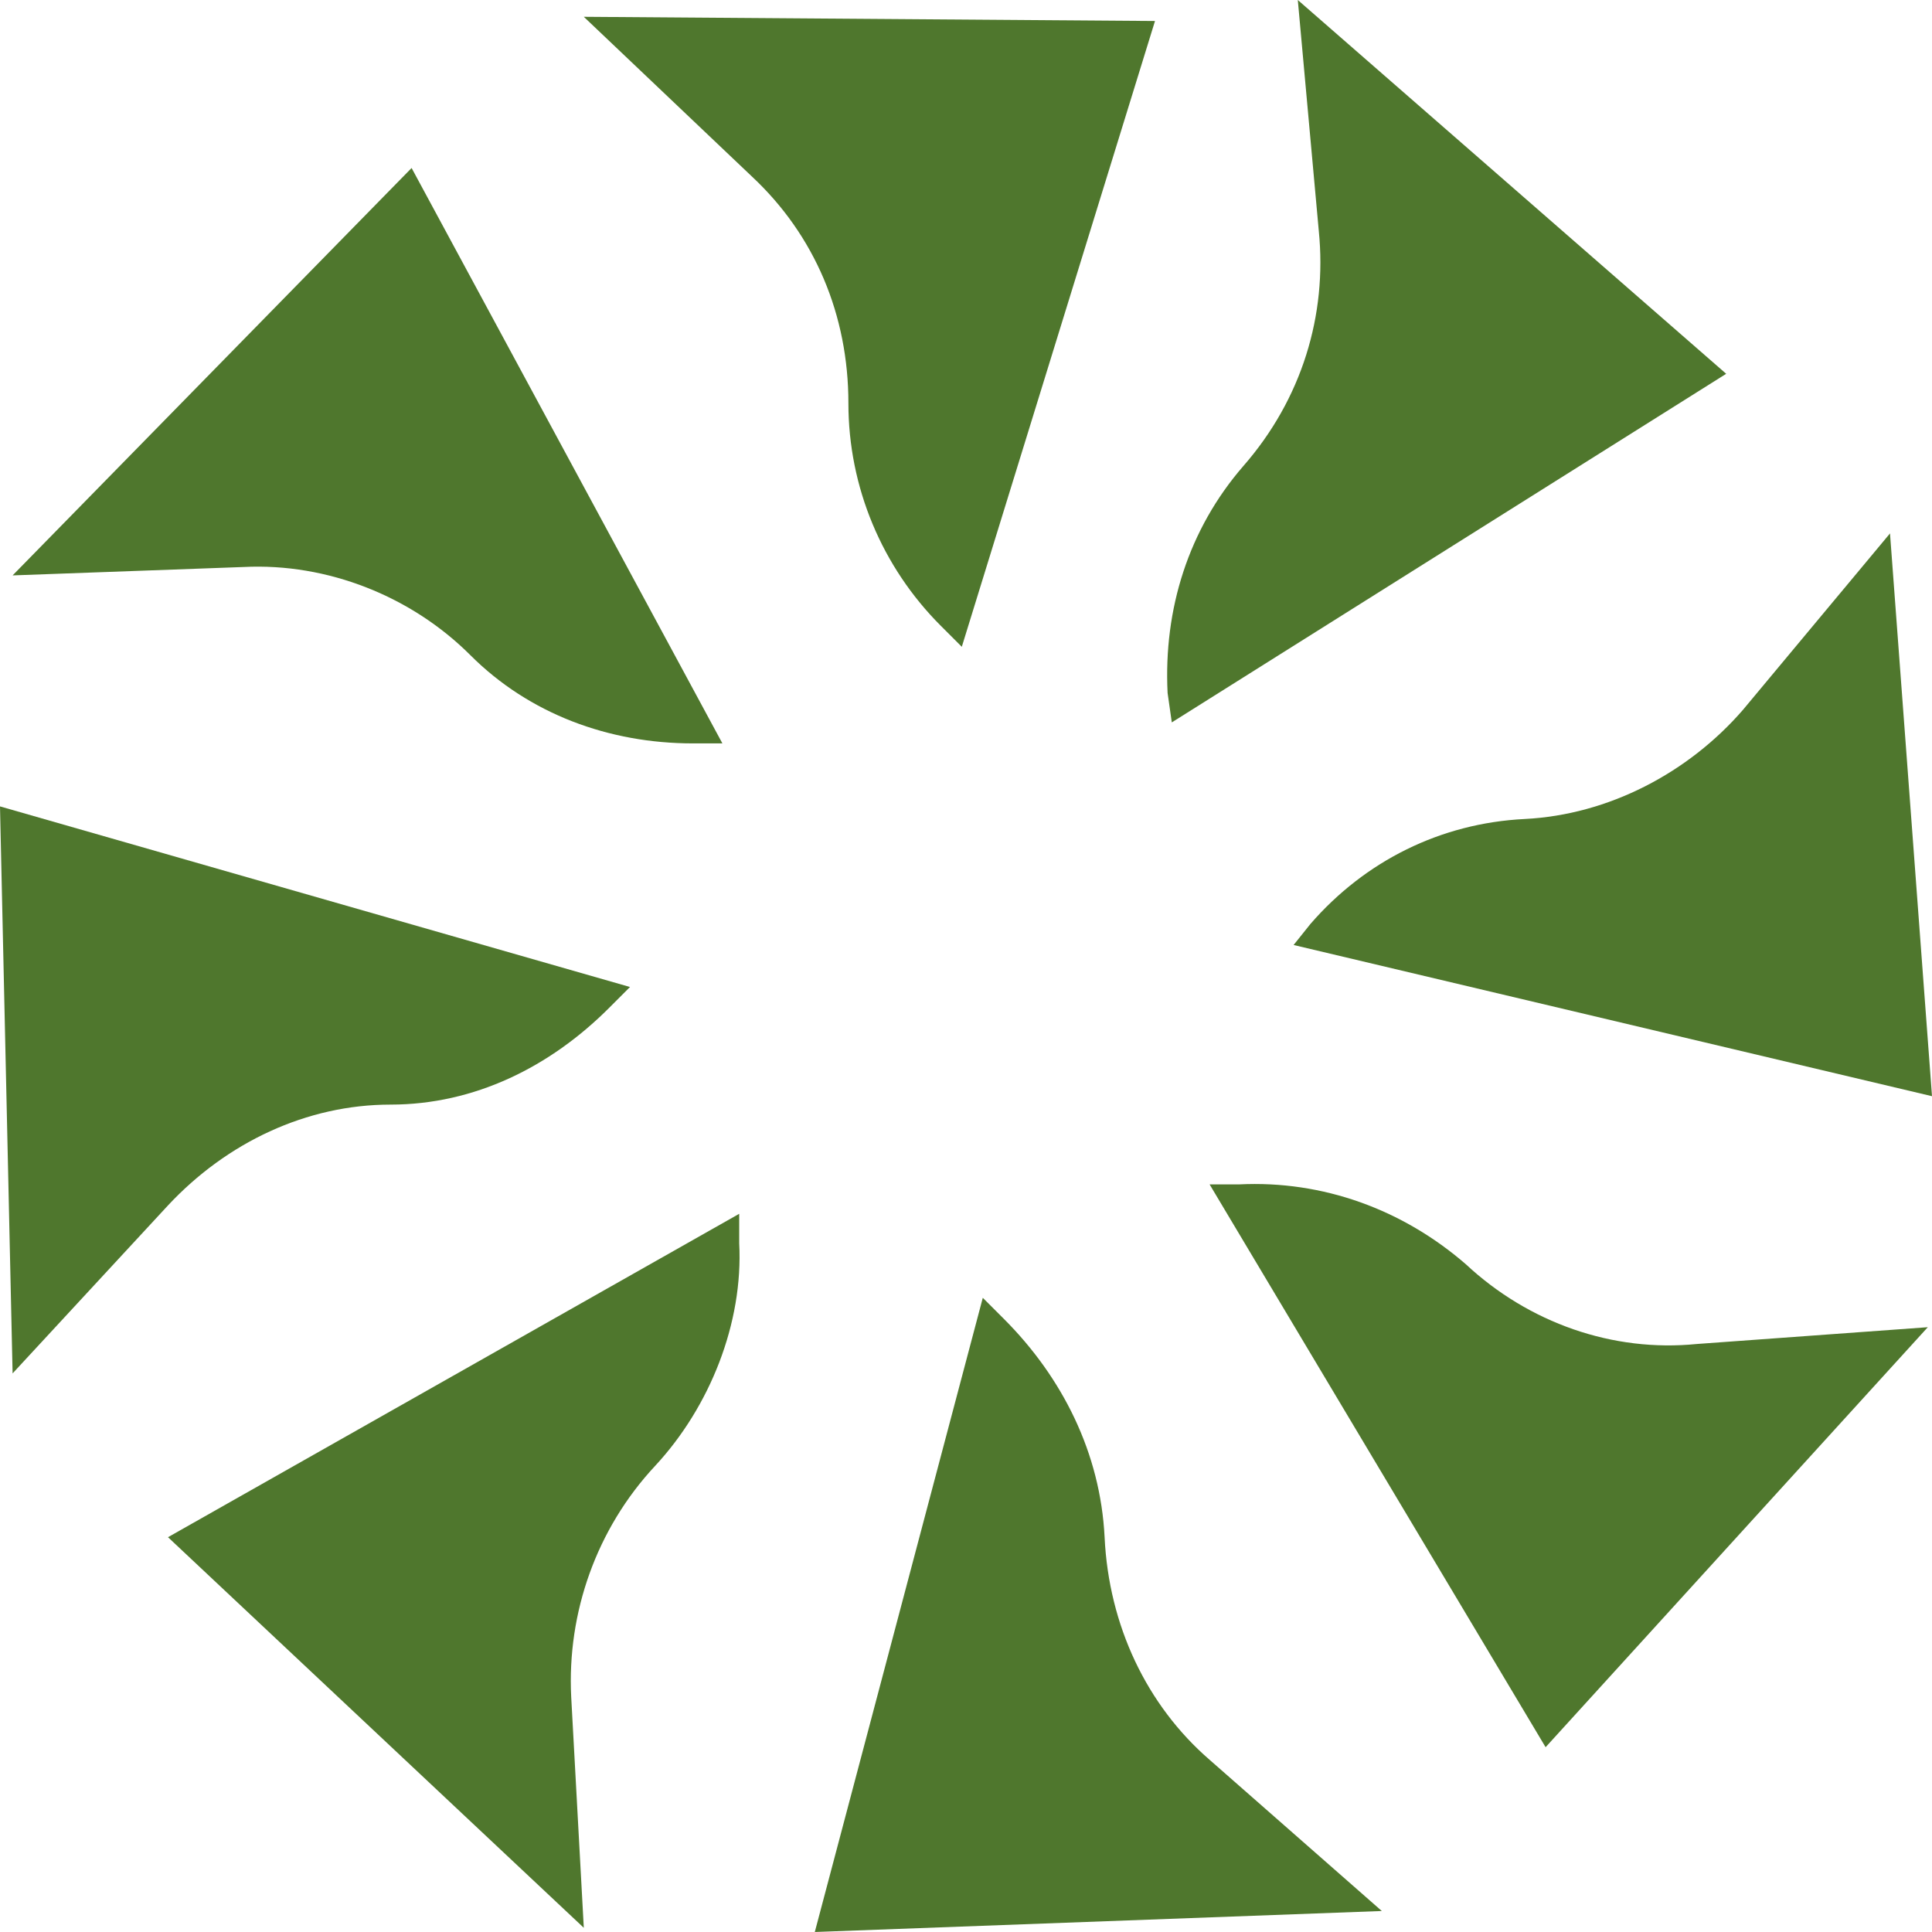
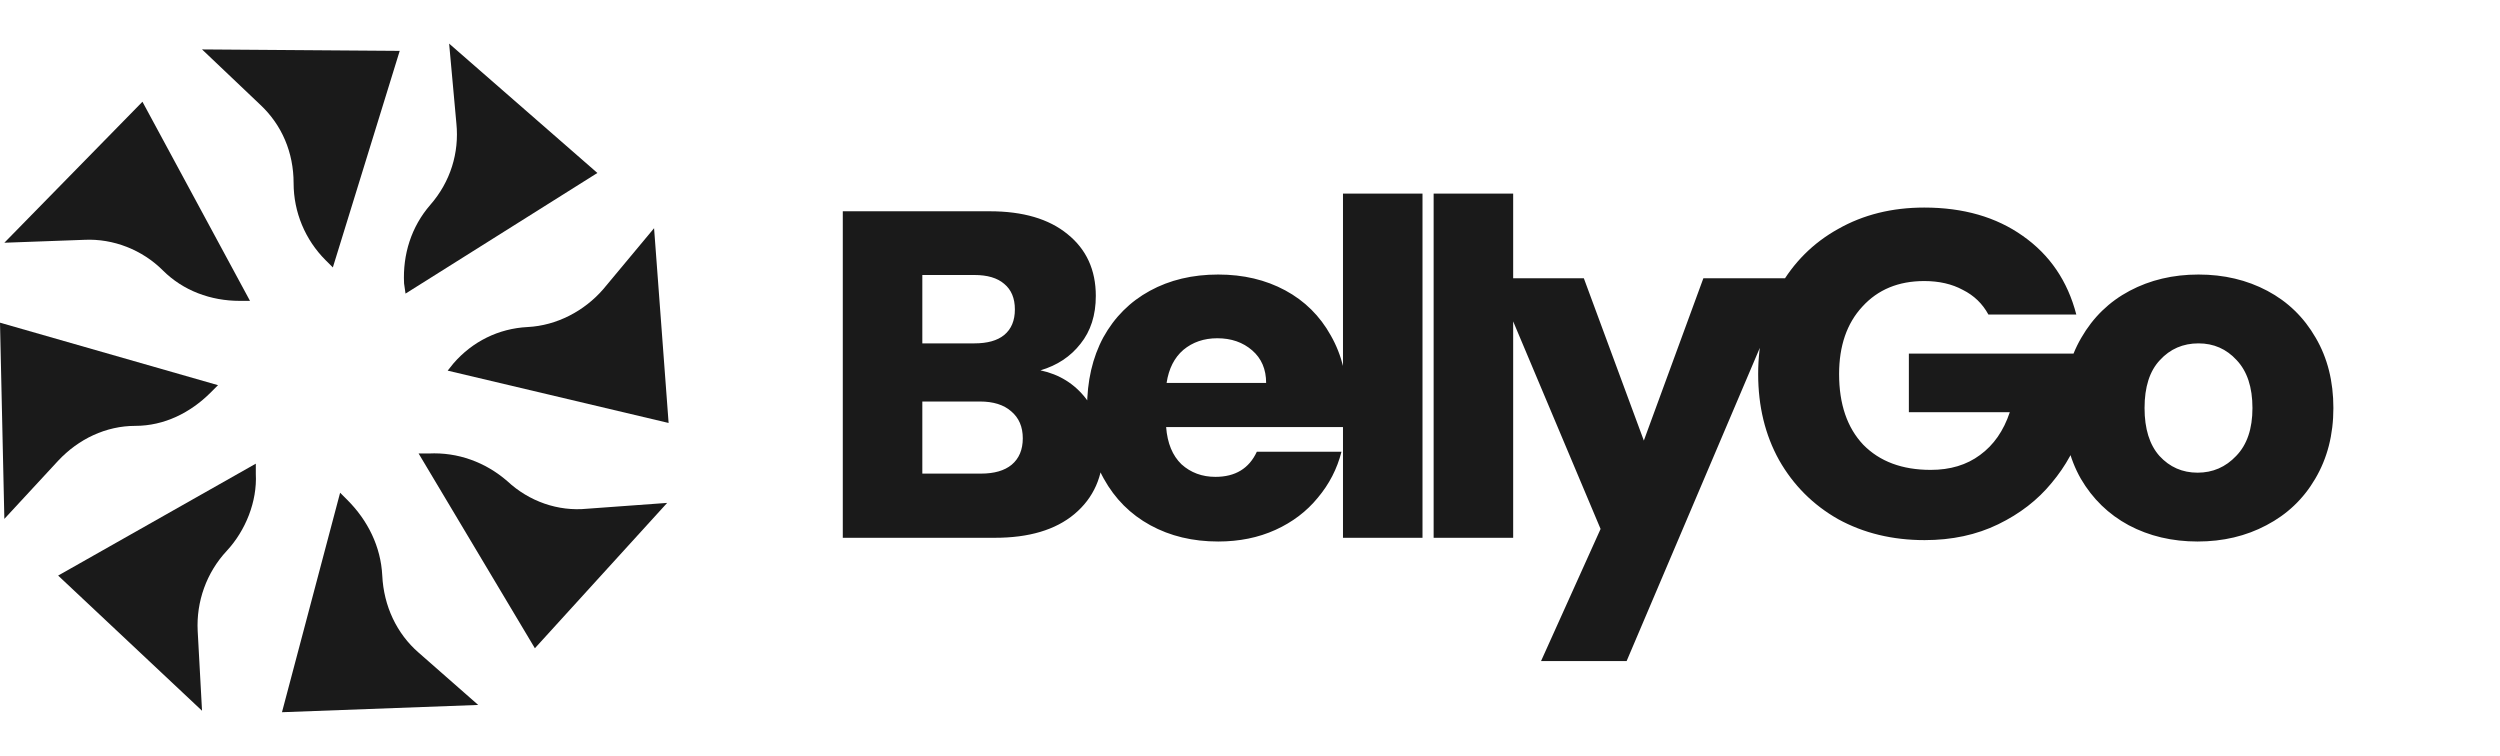
- <svg xmlns="http://www.w3.org/2000/svg" width="46" height="46" viewBox="0 0 46 46" fill="none">
-   <path d="M13.9 0.4L17.9 4.2C19.4 5.6 20.2 7.5 20.2 9.6C20.2 11.6 21 13.5 22.4 14.9L22.9 15.4L27.5 0.5" fill="#4F772D" />
-   <path d="M0.3 13.7L5.8 13.5C7.8 13.4 9.8 14.2 11.2 15.6C12.6 17 14.5 17.7 16.5 17.7H17.2L9.8 4" fill="#4F772D" />
-   <path d="M0.3 32.7L4 28.7C5.4 27.2 7.3 26.3 9.3 26.3C11.3 26.3 13.1 25.4 14.5 24L15 23.5L0 19.2" fill="#4F772D" />
-   <path d="M13.9 45.9L13.6 40.4C13.5 38.4 14.2 36.4 15.6 34.9C16.9 33.5 17.7 31.5 17.6 29.6V28.9L4 36.6" fill="#4F772D" />
-   <path d="M32.9 45.5L28.8 41.9C27.3 40.6 26.4 38.7 26.3 36.6C26.2 34.6 25.3 32.8 23.9 31.4L23.4 30.9L19.4 46" fill="#4F772D" />
-   <path d="M45.9 31.6L40.4 32C38.4 32.2 36.4 31.5 34.9 30.1C33.4 28.8 31.5 28.1 29.5 28.2H28.8L36.8 41.6" fill="#4F772D" />
-   <path d="M45 12.7L41.5 16.9C40.2 18.4 38.3 19.4 36.3 19.5C34.3 19.6 32.5 20.5 31.2 22L30.8 22.5L46 26.1" fill="#4F772D" />
-   <path d="M30.9 0L31.4 5.5C31.6 7.5 31 9.5 29.6 11.1C28.3 12.6 27.7 14.5 27.8 16.5L27.9 17.2L41.1 8.9" fill="#4F772D" />
+ <svg xmlns="http://www.w3.org/2000/svg" width="172" height="52" viewBox="0 0 172 52" fill="none">
+   <path d="M13.9 3.4L17.9 7.2C19.4 8.6 20.2 10.5 20.2 12.6C20.2 14.6 21 16.5 22.4 17.9L22.9 18.4L27.5 3.5" fill="#1A1A1A" />
+   <path d="M0.3 16.7L5.8 16.5C7.8 16.4 9.8 17.2 11.2 18.6C12.6 20 14.5 20.7 16.5 20.7H17.2L9.8 7" fill="#1A1A1A" />
+   <path d="M0.3 35.7L4 31.7C5.4 30.2 7.3 29.3 9.3 29.3C11.3 29.3 13.1 28.4 14.5 27L15 26.5L0 22.2" fill="#1A1A1A" />
+   <path d="M13.9 48.9L13.6 43.4C13.5 41.4 14.2 39.4 15.6 37.9C16.9 36.5 17.7 34.5 17.6 32.6V31.9L4 39.6" fill="#1A1A1A" />
+   <path d="M32.9 48.5L28.8 44.9C27.3 43.6 26.4 41.7 26.3 39.6C26.2 37.6 25.3 35.8 23.9 34.4L23.4 33.9L19.4 49" fill="#1A1A1A" />
+   <path d="M45.9 34.6L40.4 35C38.4 35.2 36.4 34.5 34.9 33.1C33.4 31.8 31.5 31.1 29.5 31.2H28.8L36.8 44.6" fill="#1A1A1A" />
+   <path d="M45 15.7L41.5 19.9C40.2 21.4 38.3 22.4 36.3 22.5C34.3 22.6 32.5 23.5 31.2 25L30.8 25.5L46 29.1" fill="#1A1A1A" />
+   <path d="M30.9 3L31.4 8.5C31.6 10.5 31 12.5 29.6 14.1C28.3 15.6 27.7 17.5 27.8 19.5L27.9 20.2L41.1 11.9" fill="#1A1A1A" />
+   <path d="M71.584 25.48C72.885 25.757 73.931 26.408 74.72 27.432C75.509 28.435 75.904 29.587 75.904 30.888C75.904 32.765 75.243 34.259 73.92 35.368C72.619 36.456 70.795 37 68.448 37H57.984V14.536H68.096C70.379 14.536 72.16 15.059 73.44 16.104C74.741 17.149 75.392 18.568 75.392 20.36C75.392 21.683 75.04 22.781 74.336 23.656C73.653 24.531 72.736 25.139 71.584 25.48ZM63.456 23.624H67.04C67.936 23.624 68.619 23.432 69.088 23.048C69.579 22.643 69.824 22.056 69.824 21.288C69.824 20.52 69.579 19.933 69.088 19.528C68.619 19.123 67.936 18.92 67.04 18.92H63.456V23.624ZM67.488 32.584C68.405 32.584 69.109 32.381 69.6 31.976C70.112 31.549 70.368 30.941 70.368 30.152C70.368 29.363 70.101 28.744 69.568 28.296C69.056 27.848 68.341 27.624 67.424 27.624H63.456V32.584H67.488ZM92.71 27.784C92.71 28.296 92.678 28.829 92.614 29.384H80.23C80.315 30.493 80.667 31.347 81.286 31.944C81.926 32.52 82.704 32.808 83.622 32.808C84.987 32.808 85.936 32.232 86.47 31.08H92.294C91.995 32.253 91.451 33.309 90.662 34.248C89.894 35.187 88.923 35.923 87.75 36.456C86.576 36.989 85.264 37.256 83.814 37.256C82.064 37.256 80.507 36.883 79.142 36.136C77.776 35.389 76.71 34.323 75.942 32.936C75.174 31.549 74.79 29.928 74.79 28.072C74.79 26.216 75.163 24.595 75.91 23.208C76.678 21.821 77.744 20.755 79.11 20.008C80.475 19.261 82.043 18.888 83.814 18.888C85.542 18.888 87.078 19.251 88.422 19.976C89.766 20.701 90.811 21.736 91.558 23.08C92.326 24.424 92.71 25.992 92.71 27.784ZM87.11 26.344C87.11 25.405 86.79 24.659 86.15 24.104C85.51 23.549 84.71 23.272 83.75 23.272C82.832 23.272 82.054 23.539 81.414 24.072C80.795 24.605 80.411 25.363 80.262 26.344H87.11ZM97.868 13.32V37H92.397V13.32H97.868ZM104.106 13.32V37H98.634V13.32H104.106ZM123.112 19.144L111.912 45.48H106.024L110.12 36.392L102.856 19.144H108.968L113.096 30.312L117.192 19.144H123.112ZM136.802 21.64C136.397 20.893 135.81 20.328 135.042 19.944C134.296 19.539 133.41 19.336 132.386 19.336C130.616 19.336 129.197 19.923 128.13 21.096C127.064 22.248 126.53 23.795 126.53 25.736C126.53 27.805 127.085 29.427 128.194 30.6C129.325 31.752 130.872 32.328 132.834 32.328C134.178 32.328 135.309 31.987 136.226 31.304C137.165 30.621 137.848 29.64 138.274 28.36H131.33V24.328H143.234V29.416C142.829 30.781 142.136 32.051 141.154 33.224C140.194 34.397 138.968 35.347 137.474 36.072C135.981 36.797 134.296 37.16 132.418 37.16C130.2 37.16 128.216 36.68 126.466 35.72C124.738 34.739 123.384 33.384 122.402 31.656C121.442 29.928 120.962 27.955 120.962 25.736C120.962 23.517 121.442 21.544 122.402 19.816C123.384 18.067 124.738 16.712 126.466 15.752C128.194 14.771 130.168 14.28 132.386 14.28C135.074 14.28 137.336 14.931 139.17 16.232C141.026 17.533 142.253 19.336 142.85 21.64H136.802ZM151.193 37.256C149.444 37.256 147.865 36.883 146.457 36.136C145.071 35.389 143.972 34.323 143.161 32.936C142.372 31.549 141.977 29.928 141.977 28.072C141.977 26.237 142.383 24.627 143.193 23.24C144.004 21.832 145.113 20.755 146.521 20.008C147.929 19.261 149.508 18.888 151.257 18.888C153.007 18.888 154.585 19.261 155.993 20.008C157.401 20.755 158.511 21.832 159.321 23.24C160.132 24.627 160.537 26.237 160.537 28.072C160.537 29.907 160.121 31.528 159.289 32.936C158.479 34.323 157.359 35.389 155.929 36.136C154.521 36.883 152.943 37.256 151.193 37.256ZM151.193 32.52C152.239 32.52 153.124 32.136 153.849 31.368C154.596 30.6 154.969 29.501 154.969 28.072C154.969 26.643 154.607 25.544 153.881 24.776C153.177 24.008 152.303 23.624 151.257 23.624C150.191 23.624 149.305 24.008 148.601 24.776C147.897 25.523 147.545 26.621 147.545 28.072C147.545 29.501 147.887 30.6 148.569 31.368C149.273 32.136 150.148 32.52 151.193 32.52Z" fill="#1A1A1A" />
</svg>
